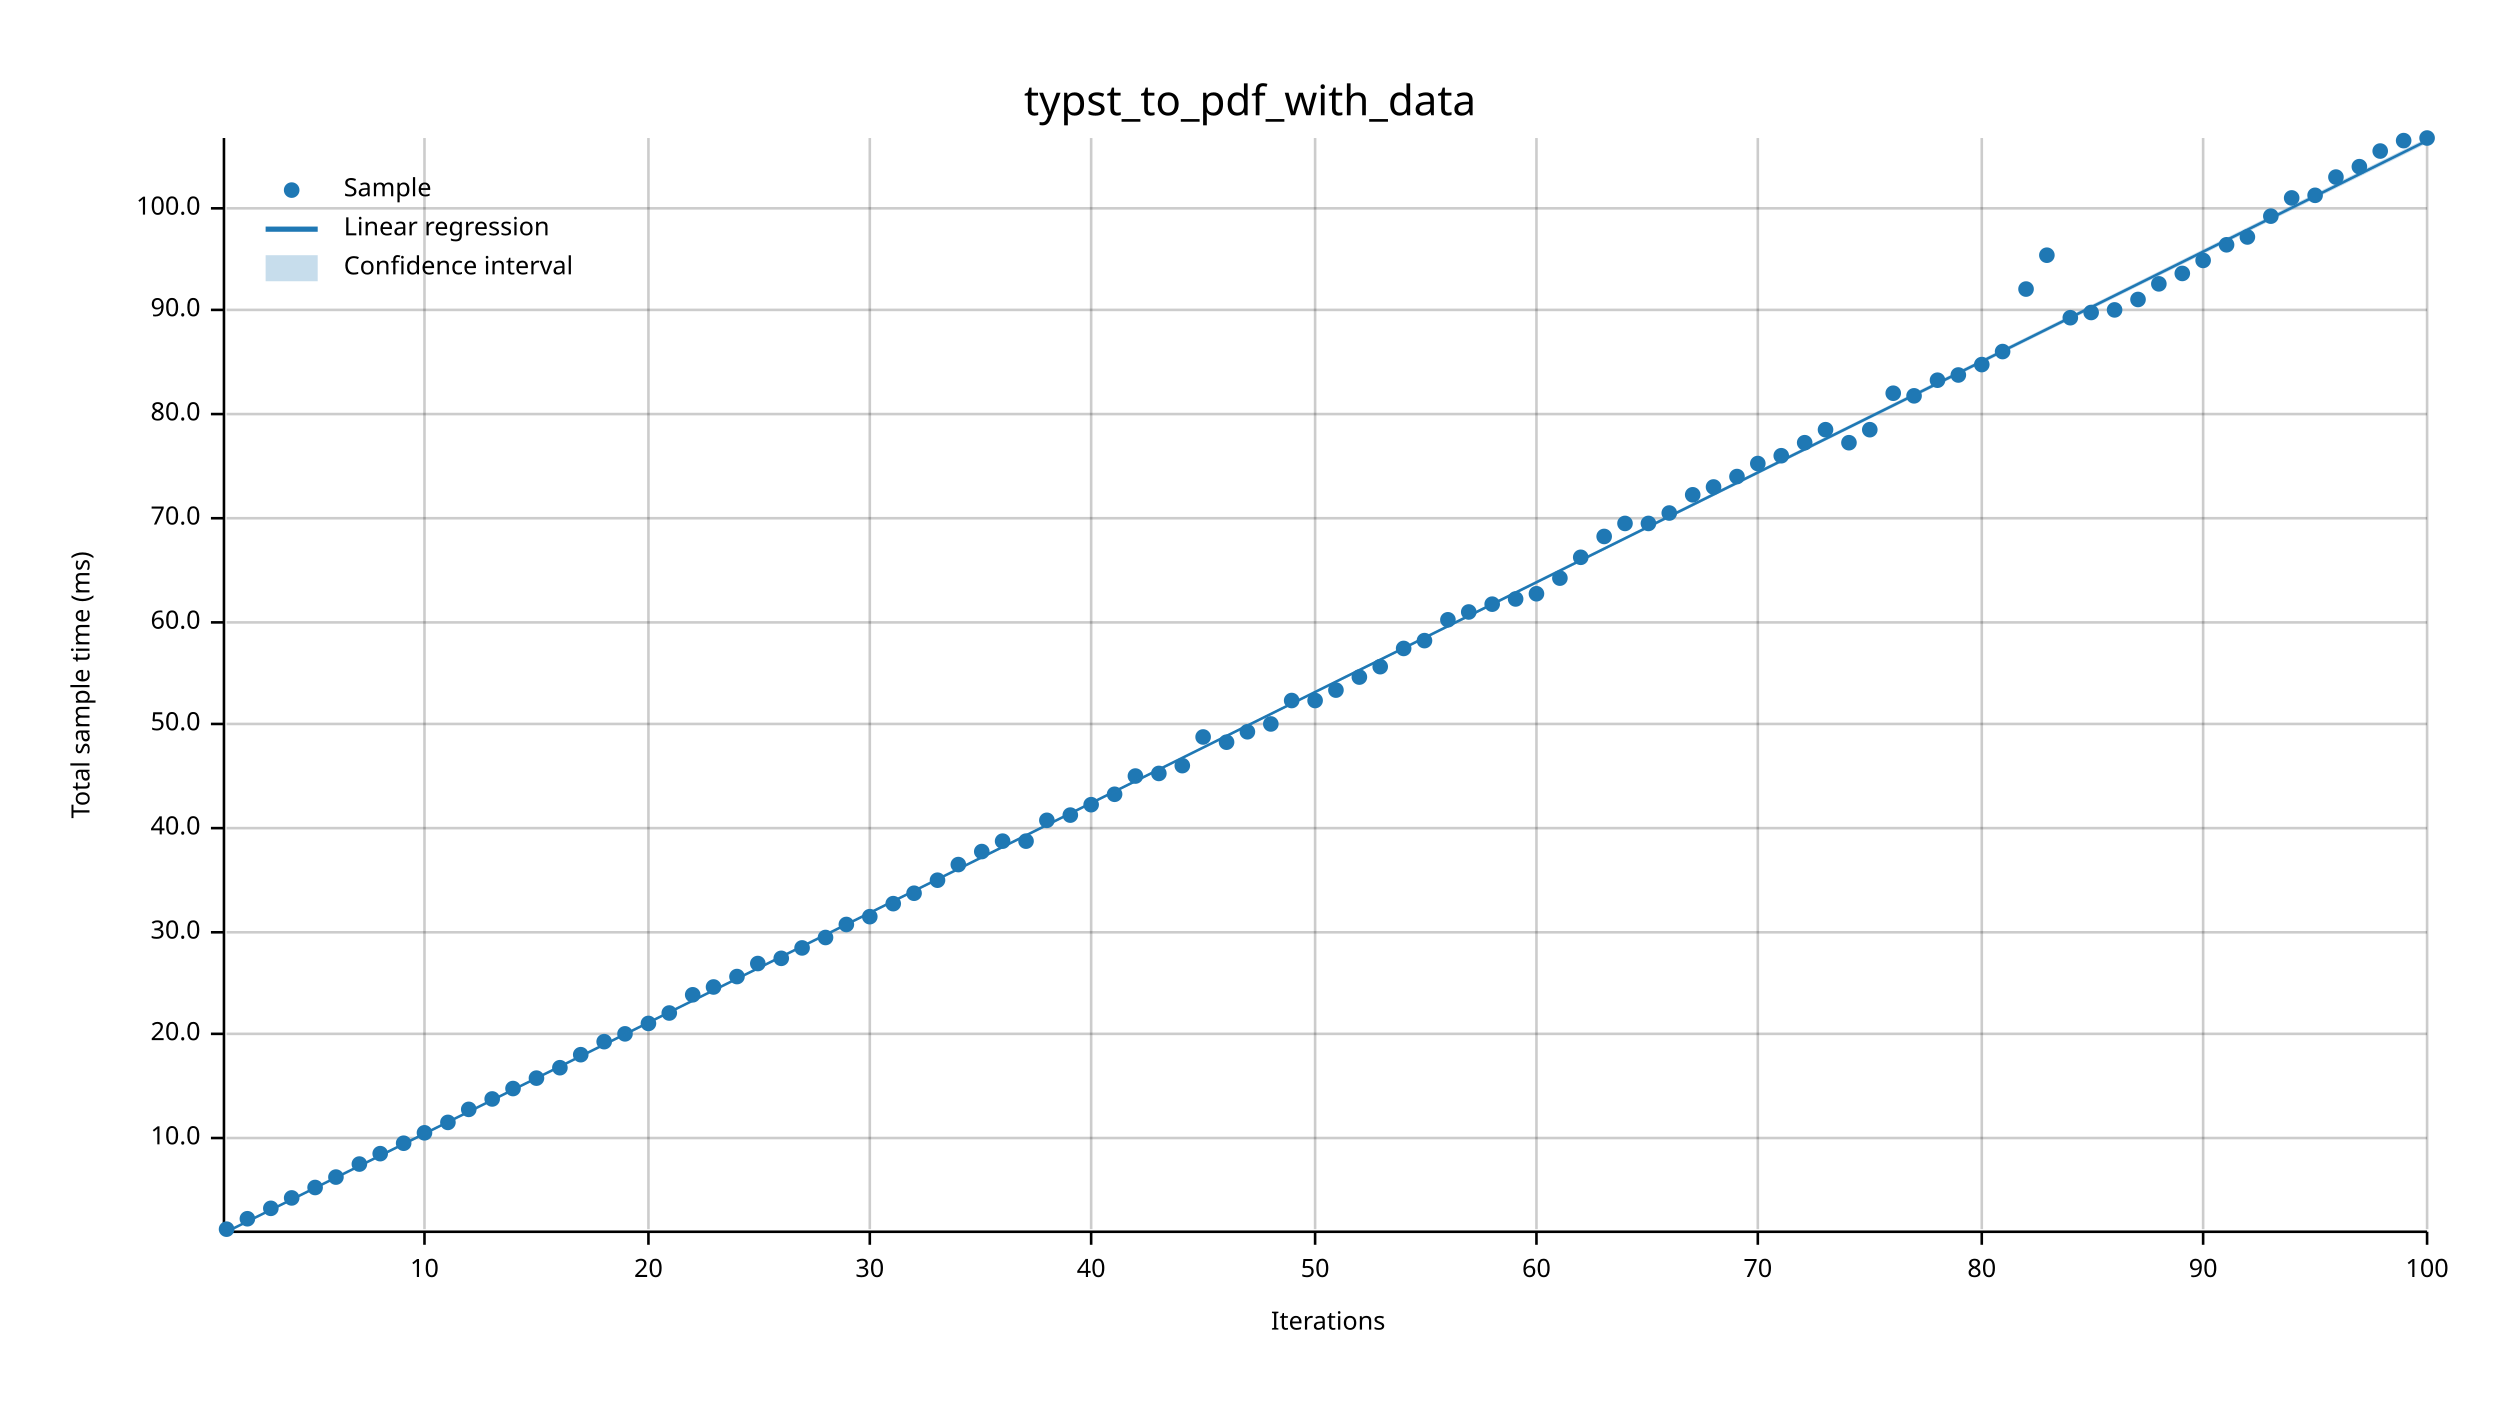
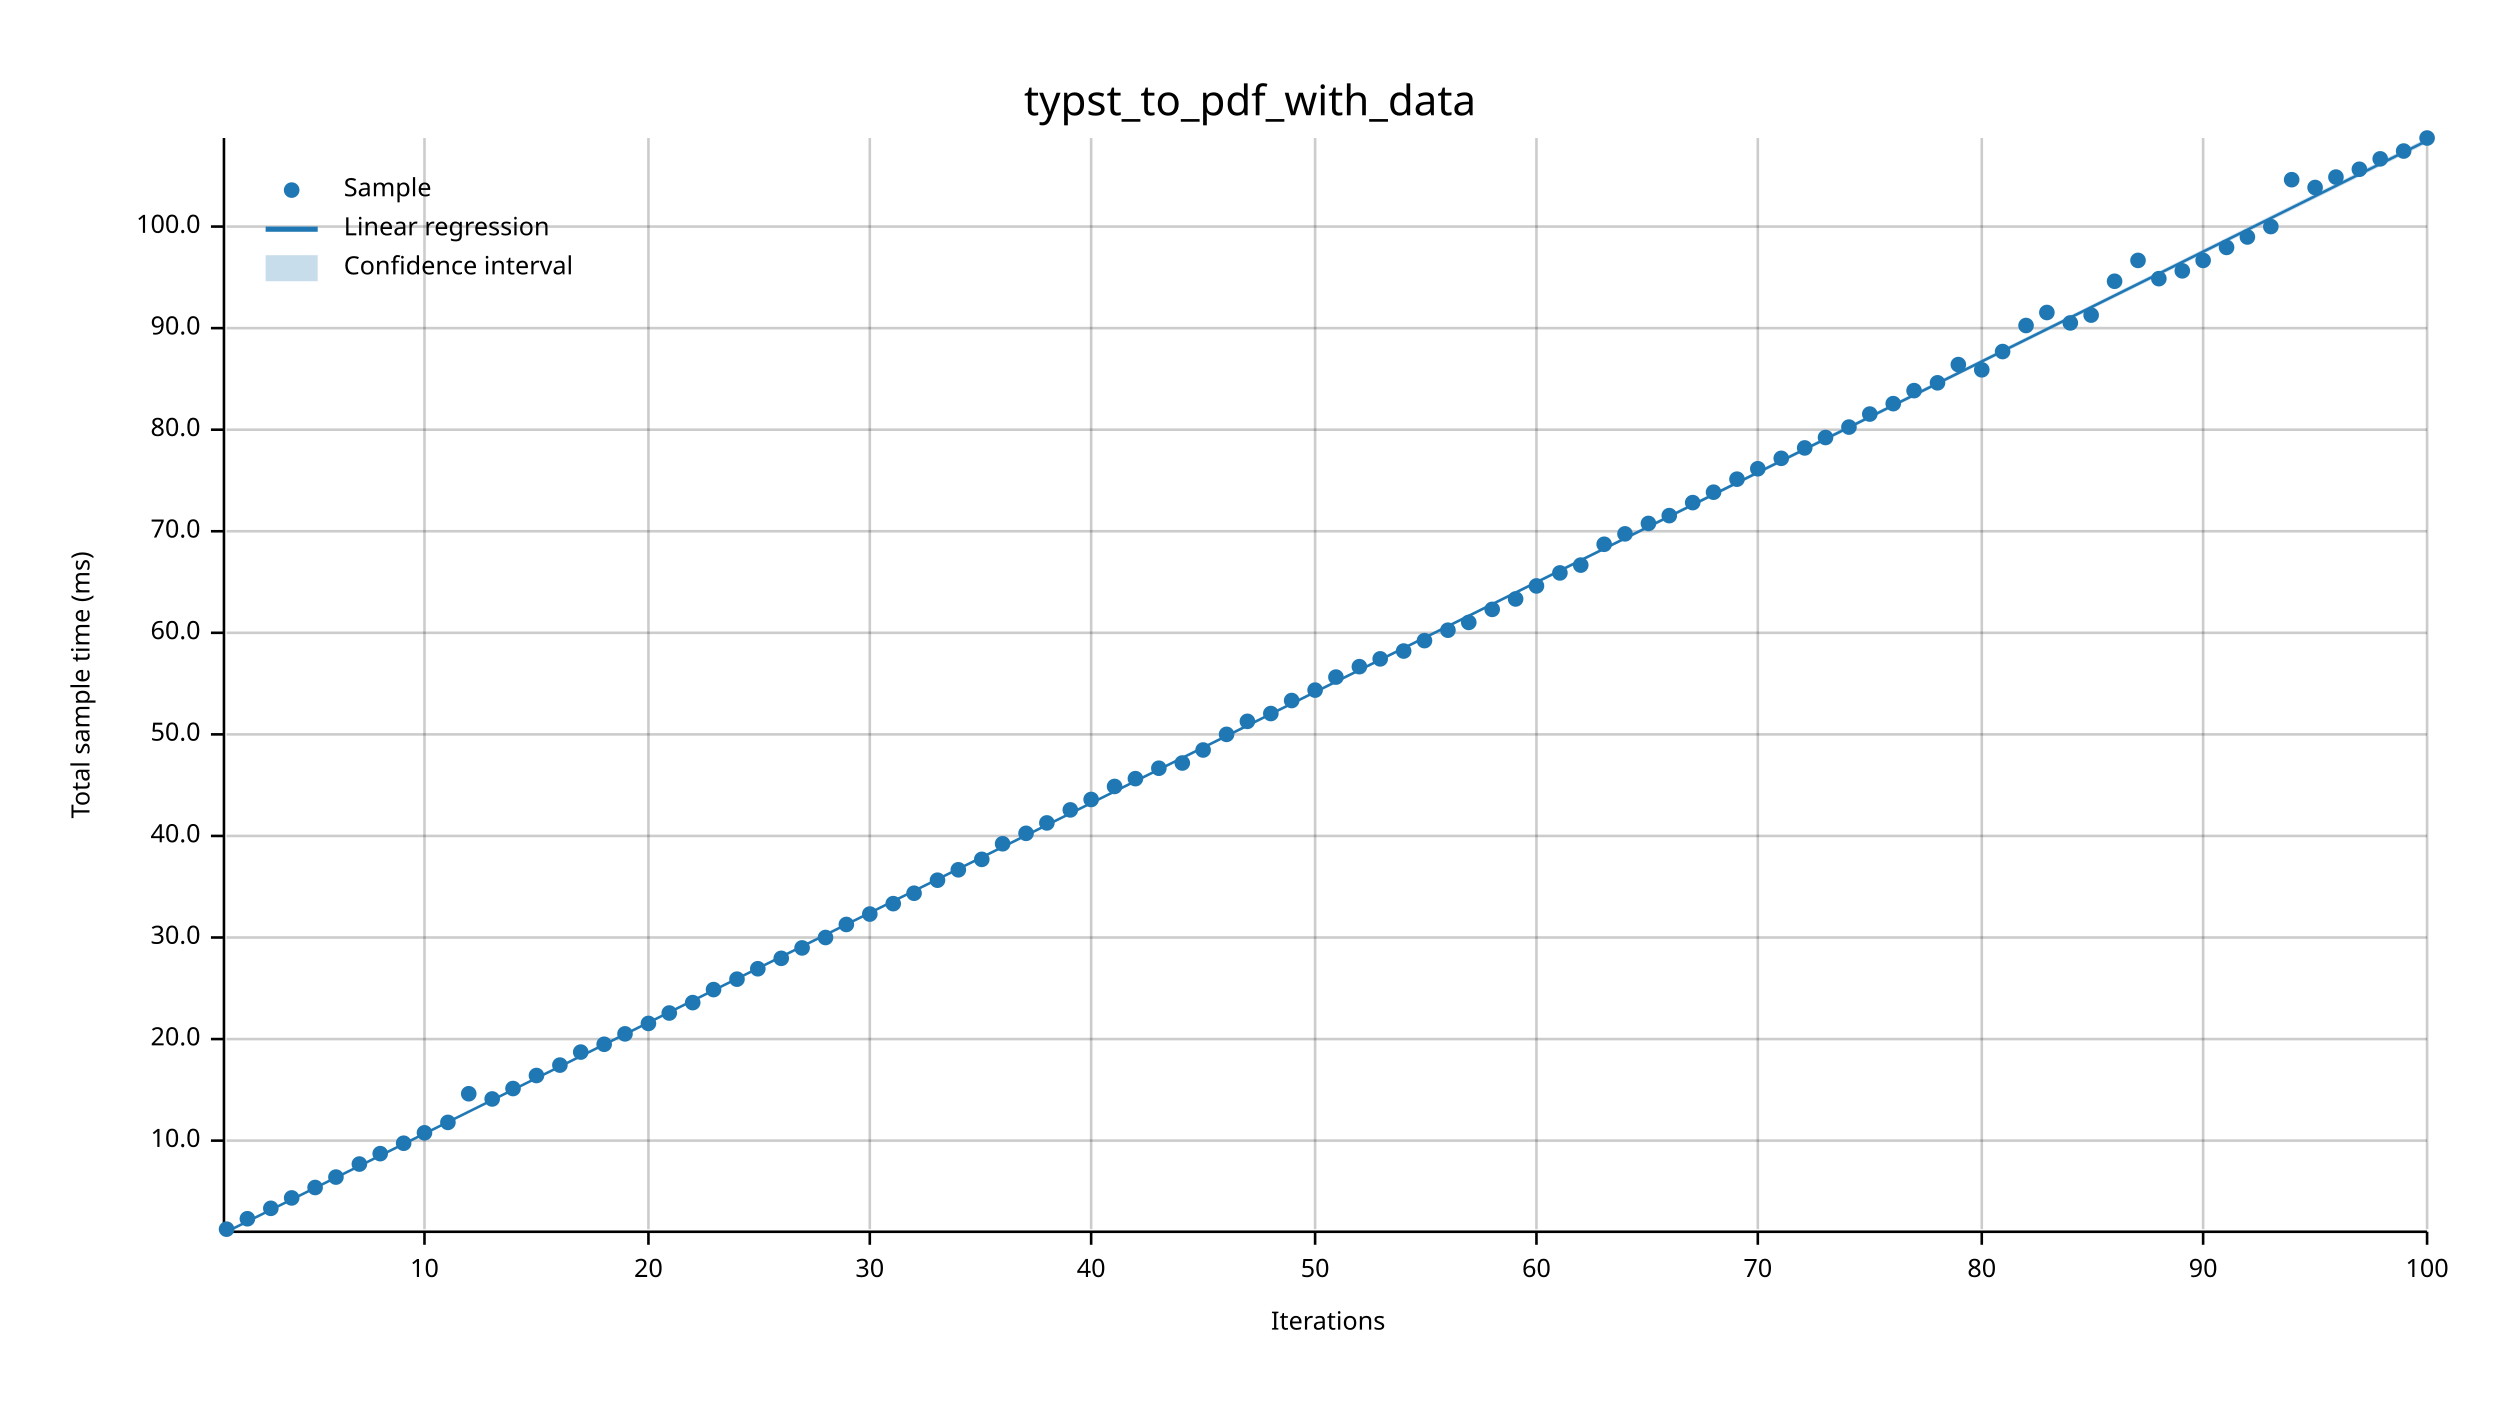
<svg xmlns="http://www.w3.org/2000/svg" width="960" height="540" viewBox="0 0 960 540">
  <text x="480" y="32" dy="0.76em" text-anchor="middle" font-family="sans-serif" font-size="16.129" opacity="1" fill="#000000">
typst_to_pdf_with_data
</text>
  <text x="27" y="263" dy="0.76em" text-anchor="middle" font-family="sans-serif" font-size="9.677" opacity="1" fill="#000000" transform="rotate(270, 27, 263)">
Total sample time (ms)
</text>
  <text x="510" y="513" dy="-0.5ex" text-anchor="middle" font-family="sans-serif" font-size="9.677" opacity="1" fill="#000000">
Iterations
</text>
  <line opacity="0.2" stroke="#000000" stroke-width="1" x1="163" y1="472" x2="163" y2="53" />
  <line opacity="0.2" stroke="#000000" stroke-width="1" x1="249" y1="472" x2="249" y2="53" />
  <line opacity="0.2" stroke="#000000" stroke-width="1" x1="334" y1="472" x2="334" y2="53" />
  <line opacity="0.2" stroke="#000000" stroke-width="1" x1="419" y1="472" x2="419" y2="53" />
  <line opacity="0.2" stroke="#000000" stroke-width="1" x1="505" y1="472" x2="505" y2="53" />
  <line opacity="0.2" stroke="#000000" stroke-width="1" x1="590" y1="472" x2="590" y2="53" />
  <line opacity="0.2" stroke="#000000" stroke-width="1" x1="675" y1="472" x2="675" y2="53" />
  <line opacity="0.2" stroke="#000000" stroke-width="1" x1="761" y1="472" x2="761" y2="53" />
  <line opacity="0.2" stroke="#000000" stroke-width="1" x1="846" y1="472" x2="846" y2="53" />
  <line opacity="0.2" stroke="#000000" stroke-width="1" x1="932" y1="472" x2="932" y2="53" />
-   <line opacity="0.2" stroke="#000000" stroke-width="1" x1="87" y1="437" x2="932" y2="437" />
-   <line opacity="0.2" stroke="#000000" stroke-width="1" x1="87" y1="397" x2="932" y2="397" />
-   <line opacity="0.2" stroke="#000000" stroke-width="1" x1="87" y1="358" x2="932" y2="358" />
-   <line opacity="0.2" stroke="#000000" stroke-width="1" x1="87" y1="318" x2="932" y2="318" />
-   <line opacity="0.2" stroke="#000000" stroke-width="1" x1="87" y1="278" x2="932" y2="278" />
-   <line opacity="0.2" stroke="#000000" stroke-width="1" x1="87" y1="239" x2="932" y2="239" />
-   <line opacity="0.2" stroke="#000000" stroke-width="1" x1="87" y1="199" x2="932" y2="199" />
-   <line opacity="0.2" stroke="#000000" stroke-width="1" x1="87" y1="159" x2="932" y2="159" />
-   <line opacity="0.2" stroke="#000000" stroke-width="1" x1="87" y1="119" x2="932" y2="119" />
-   <line opacity="0.2" stroke="#000000" stroke-width="1" x1="87" y1="80" x2="932" y2="80" />
+   <line opacity="0.2" stroke="#000000" stroke-width="1" x1="87" y1="438" x2="932" y2="438" />
+   <line opacity="0.2" stroke="#000000" stroke-width="1" x1="87" y1="399" x2="932" y2="399" />
+   <line opacity="0.2" stroke="#000000" stroke-width="1" x1="87" y1="360" x2="932" y2="360" />
+   <line opacity="0.2" stroke="#000000" stroke-width="1" x1="87" y1="321" x2="932" y2="321" />
+   <line opacity="0.2" stroke="#000000" stroke-width="1" x1="87" y1="282" x2="932" y2="282" />
+   <line opacity="0.2" stroke="#000000" stroke-width="1" x1="87" y1="243" x2="932" y2="243" />
+   <line opacity="0.2" stroke="#000000" stroke-width="1" x1="87" y1="204" x2="932" y2="204" />
+   <line opacity="0.2" stroke="#000000" stroke-width="1" x1="87" y1="165" x2="932" y2="165" />
+   <line opacity="0.2" stroke="#000000" stroke-width="1" x1="87" y1="126" x2="932" y2="126" />
+   <line opacity="0.2" stroke="#000000" stroke-width="1" x1="87" y1="87" x2="932" y2="87" />
  <polyline fill="none" opacity="1" stroke="#000000" stroke-width="1" points="86,53 86,472 " />
-   <text x="77" y="437" dy="0.5ex" text-anchor="end" font-family="sans-serif" font-size="9.677" opacity="1" fill="#000000">
+   <text x="77" y="438" dy="0.5ex" text-anchor="end" font-family="sans-serif" font-size="9.677" opacity="1" fill="#000000">
10.0
</text>
-   <polyline fill="none" opacity="1" stroke="#000000" stroke-width="1" points="81,437 86,437 " />
-   <text x="77" y="397" dy="0.5ex" text-anchor="end" font-family="sans-serif" font-size="9.677" opacity="1" fill="#000000">
+   <polyline fill="none" opacity="1" stroke="#000000" stroke-width="1" points="81,438 86,438 " />
+   <text x="77" y="399" dy="0.5ex" text-anchor="end" font-family="sans-serif" font-size="9.677" opacity="1" fill="#000000">
20.0
</text>
-   <polyline fill="none" opacity="1" stroke="#000000" stroke-width="1" points="81,397 86,397 " />
-   <text x="77" y="358" dy="0.5ex" text-anchor="end" font-family="sans-serif" font-size="9.677" opacity="1" fill="#000000">
+   <polyline fill="none" opacity="1" stroke="#000000" stroke-width="1" points="81,399 86,399 " />
+   <text x="77" y="360" dy="0.5ex" text-anchor="end" font-family="sans-serif" font-size="9.677" opacity="1" fill="#000000">
30.0
</text>
-   <polyline fill="none" opacity="1" stroke="#000000" stroke-width="1" points="81,358 86,358 " />
-   <text x="77" y="318" dy="0.5ex" text-anchor="end" font-family="sans-serif" font-size="9.677" opacity="1" fill="#000000">
+   <polyline fill="none" opacity="1" stroke="#000000" stroke-width="1" points="81,360 86,360 " />
+   <text x="77" y="321" dy="0.5ex" text-anchor="end" font-family="sans-serif" font-size="9.677" opacity="1" fill="#000000">
40.0
</text>
-   <polyline fill="none" opacity="1" stroke="#000000" stroke-width="1" points="81,318 86,318 " />
-   <text x="77" y="278" dy="0.5ex" text-anchor="end" font-family="sans-serif" font-size="9.677" opacity="1" fill="#000000">
+   <polyline fill="none" opacity="1" stroke="#000000" stroke-width="1" points="81,321 86,321 " />
+   <text x="77" y="282" dy="0.5ex" text-anchor="end" font-family="sans-serif" font-size="9.677" opacity="1" fill="#000000">
50.0
</text>
-   <polyline fill="none" opacity="1" stroke="#000000" stroke-width="1" points="81,278 86,278 " />
-   <text x="77" y="239" dy="0.5ex" text-anchor="end" font-family="sans-serif" font-size="9.677" opacity="1" fill="#000000">
+   <polyline fill="none" opacity="1" stroke="#000000" stroke-width="1" points="81,282 86,282 " />
+   <text x="77" y="243" dy="0.5ex" text-anchor="end" font-family="sans-serif" font-size="9.677" opacity="1" fill="#000000">
60.0
</text>
-   <polyline fill="none" opacity="1" stroke="#000000" stroke-width="1" points="81,239 86,239 " />
-   <text x="77" y="199" dy="0.5ex" text-anchor="end" font-family="sans-serif" font-size="9.677" opacity="1" fill="#000000">
+   <polyline fill="none" opacity="1" stroke="#000000" stroke-width="1" points="81,243 86,243 " />
+   <text x="77" y="204" dy="0.5ex" text-anchor="end" font-family="sans-serif" font-size="9.677" opacity="1" fill="#000000">
70.0
</text>
-   <polyline fill="none" opacity="1" stroke="#000000" stroke-width="1" points="81,199 86,199 " />
-   <text x="77" y="159" dy="0.5ex" text-anchor="end" font-family="sans-serif" font-size="9.677" opacity="1" fill="#000000">
+   <polyline fill="none" opacity="1" stroke="#000000" stroke-width="1" points="81,204 86,204 " />
+   <text x="77" y="165" dy="0.5ex" text-anchor="end" font-family="sans-serif" font-size="9.677" opacity="1" fill="#000000">
80.0
</text>
-   <polyline fill="none" opacity="1" stroke="#000000" stroke-width="1" points="81,159 86,159 " />
-   <text x="77" y="119" dy="0.5ex" text-anchor="end" font-family="sans-serif" font-size="9.677" opacity="1" fill="#000000">
+   <polyline fill="none" opacity="1" stroke="#000000" stroke-width="1" points="81,165 86,165 " />
+   <text x="77" y="126" dy="0.5ex" text-anchor="end" font-family="sans-serif" font-size="9.677" opacity="1" fill="#000000">
90.0
</text>
-   <polyline fill="none" opacity="1" stroke="#000000" stroke-width="1" points="81,119 86,119 " />
-   <text x="77" y="80" dy="0.5ex" text-anchor="end" font-family="sans-serif" font-size="9.677" opacity="1" fill="#000000">
+   <polyline fill="none" opacity="1" stroke="#000000" stroke-width="1" points="81,126 86,126 " />
+   <text x="77" y="87" dy="0.5ex" text-anchor="end" font-family="sans-serif" font-size="9.677" opacity="1" fill="#000000">
100.0
</text>
-   <polyline fill="none" opacity="1" stroke="#000000" stroke-width="1" points="81,80 86,80 " />
+   <polyline fill="none" opacity="1" stroke="#000000" stroke-width="1" points="81,87 86,87 " />
  <polyline fill="none" opacity="1" stroke="#000000" stroke-width="1" points="87,473 932,473 " />
  <text x="163" y="483" dy="0.76em" text-anchor="middle" font-family="sans-serif" font-size="9.677" opacity="1" fill="#000000">
10
</text>
  <polyline fill="none" opacity="1" stroke="#000000" stroke-width="1" points="163,473 163,478 " />
  <text x="249" y="483" dy="0.76em" text-anchor="middle" font-family="sans-serif" font-size="9.677" opacity="1" fill="#000000">
20
</text>
  <polyline fill="none" opacity="1" stroke="#000000" stroke-width="1" points="249,473 249,478 " />
  <text x="334" y="483" dy="0.76em" text-anchor="middle" font-family="sans-serif" font-size="9.677" opacity="1" fill="#000000">
30
</text>
  <polyline fill="none" opacity="1" stroke="#000000" stroke-width="1" points="334,473 334,478 " />
  <text x="419" y="483" dy="0.76em" text-anchor="middle" font-family="sans-serif" font-size="9.677" opacity="1" fill="#000000">
40
</text>
  <polyline fill="none" opacity="1" stroke="#000000" stroke-width="1" points="419,473 419,478 " />
  <text x="505" y="483" dy="0.76em" text-anchor="middle" font-family="sans-serif" font-size="9.677" opacity="1" fill="#000000">
50
</text>
  <polyline fill="none" opacity="1" stroke="#000000" stroke-width="1" points="505,473 505,478 " />
  <text x="590" y="483" dy="0.76em" text-anchor="middle" font-family="sans-serif" font-size="9.677" opacity="1" fill="#000000">
60
</text>
  <polyline fill="none" opacity="1" stroke="#000000" stroke-width="1" points="590,473 590,478 " />
  <text x="675" y="483" dy="0.76em" text-anchor="middle" font-family="sans-serif" font-size="9.677" opacity="1" fill="#000000">
70
</text>
  <polyline fill="none" opacity="1" stroke="#000000" stroke-width="1" points="675,473 675,478 " />
  <text x="761" y="483" dy="0.76em" text-anchor="middle" font-family="sans-serif" font-size="9.677" opacity="1" fill="#000000">
80
</text>
  <polyline fill="none" opacity="1" stroke="#000000" stroke-width="1" points="761,473 761,478 " />
  <text x="846" y="483" dy="0.76em" text-anchor="middle" font-family="sans-serif" font-size="9.677" opacity="1" fill="#000000">
90
</text>
  <polyline fill="none" opacity="1" stroke="#000000" stroke-width="1" points="846,473 846,478 " />
  <text x="932" y="483" dy="0.76em" text-anchor="middle" font-family="sans-serif" font-size="9.677" opacity="1" fill="#000000">
100
</text>
  <polyline fill="none" opacity="1" stroke="#000000" stroke-width="1" points="932,473 932,478 " />
  <circle cx="87" cy="472" r="3" opacity="1" fill="#1F78B4" stroke="none" stroke-width="1" />
  <circle cx="95" cy="468" r="3" opacity="1" fill="#1F78B4" stroke="none" stroke-width="1" />
  <circle cx="104" cy="464" r="3" opacity="1" fill="#1F78B4" stroke="none" stroke-width="1" />
  <circle cx="112" cy="460" r="3" opacity="1" fill="#1F78B4" stroke="none" stroke-width="1" />
  <circle cx="121" cy="456" r="3" opacity="1" fill="#1F78B4" stroke="none" stroke-width="1" />
  <circle cx="129" cy="452" r="3" opacity="1" fill="#1F78B4" stroke="none" stroke-width="1" />
  <circle cx="138" cy="447" r="3" opacity="1" fill="#1F78B4" stroke="none" stroke-width="1" />
  <circle cx="146" cy="443" r="3" opacity="1" fill="#1F78B4" stroke="none" stroke-width="1" />
  <circle cx="155" cy="439" r="3" opacity="1" fill="#1F78B4" stroke="none" stroke-width="1" />
  <circle cx="163" cy="435" r="3" opacity="1" fill="#1F78B4" stroke="none" stroke-width="1" />
  <circle cx="172" cy="431" r="3" opacity="1" fill="#1F78B4" stroke="none" stroke-width="1" />
-   <circle cx="180" cy="426" r="3" opacity="1" fill="#1F78B4" stroke="none" stroke-width="1" />
+   <circle cx="180" cy="420" r="3" opacity="1" fill="#1F78B4" stroke="none" stroke-width="1" />
  <circle cx="189" cy="422" r="3" opacity="1" fill="#1F78B4" stroke="none" stroke-width="1" />
  <circle cx="197" cy="418" r="3" opacity="1" fill="#1F78B4" stroke="none" stroke-width="1" />
-   <circle cx="206" cy="414" r="3" opacity="1" fill="#1F78B4" stroke="none" stroke-width="1" />
-   <circle cx="215" cy="410" r="3" opacity="1" fill="#1F78B4" stroke="none" stroke-width="1" />
-   <circle cx="223" cy="405" r="3" opacity="1" fill="#1F78B4" stroke="none" stroke-width="1" />
-   <circle cx="232" cy="400" r="3" opacity="1" fill="#1F78B4" stroke="none" stroke-width="1" />
+   <circle cx="206" cy="413" r="3" opacity="1" fill="#1F78B4" stroke="none" stroke-width="1" />
+   <circle cx="215" cy="409" r="3" opacity="1" fill="#1F78B4" stroke="none" stroke-width="1" />
+   <circle cx="223" cy="404" r="3" opacity="1" fill="#1F78B4" stroke="none" stroke-width="1" />
+   <circle cx="232" cy="401" r="3" opacity="1" fill="#1F78B4" stroke="none" stroke-width="1" />
  <circle cx="240" cy="397" r="3" opacity="1" fill="#1F78B4" stroke="none" stroke-width="1" />
  <circle cx="249" cy="393" r="3" opacity="1" fill="#1F78B4" stroke="none" stroke-width="1" />
  <circle cx="257" cy="389" r="3" opacity="1" fill="#1F78B4" stroke="none" stroke-width="1" />
-   <circle cx="266" cy="382" r="3" opacity="1" fill="#1F78B4" stroke="none" stroke-width="1" />
-   <circle cx="274" cy="379" r="3" opacity="1" fill="#1F78B4" stroke="none" stroke-width="1" />
-   <circle cx="283" cy="375" r="3" opacity="1" fill="#1F78B4" stroke="none" stroke-width="1" />
-   <circle cx="291" cy="370" r="3" opacity="1" fill="#1F78B4" stroke="none" stroke-width="1" />
+   <circle cx="266" cy="385" r="3" opacity="1" fill="#1F78B4" stroke="none" stroke-width="1" />
+   <circle cx="274" cy="380" r="3" opacity="1" fill="#1F78B4" stroke="none" stroke-width="1" />
+   <circle cx="283" cy="376" r="3" opacity="1" fill="#1F78B4" stroke="none" stroke-width="1" />
+   <circle cx="291" cy="372" r="3" opacity="1" fill="#1F78B4" stroke="none" stroke-width="1" />
  <circle cx="300" cy="368" r="3" opacity="1" fill="#1F78B4" stroke="none" stroke-width="1" />
  <circle cx="308" cy="364" r="3" opacity="1" fill="#1F78B4" stroke="none" stroke-width="1" />
  <circle cx="317" cy="360" r="3" opacity="1" fill="#1F78B4" stroke="none" stroke-width="1" />
  <circle cx="325" cy="355" r="3" opacity="1" fill="#1F78B4" stroke="none" stroke-width="1" />
-   <circle cx="334" cy="352" r="3" opacity="1" fill="#1F78B4" stroke="none" stroke-width="1" />
+   <circle cx="334" cy="351" r="3" opacity="1" fill="#1F78B4" stroke="none" stroke-width="1" />
  <circle cx="343" cy="347" r="3" opacity="1" fill="#1F78B4" stroke="none" stroke-width="1" />
  <circle cx="351" cy="343" r="3" opacity="1" fill="#1F78B4" stroke="none" stroke-width="1" />
  <circle cx="360" cy="338" r="3" opacity="1" fill="#1F78B4" stroke="none" stroke-width="1" />
-   <circle cx="368" cy="332" r="3" opacity="1" fill="#1F78B4" stroke="none" stroke-width="1" />
-   <circle cx="377" cy="327" r="3" opacity="1" fill="#1F78B4" stroke="none" stroke-width="1" />
-   <circle cx="385" cy="323" r="3" opacity="1" fill="#1F78B4" stroke="none" stroke-width="1" />
-   <circle cx="394" cy="323" r="3" opacity="1" fill="#1F78B4" stroke="none" stroke-width="1" />
-   <circle cx="402" cy="315" r="3" opacity="1" fill="#1F78B4" stroke="none" stroke-width="1" />
-   <circle cx="411" cy="313" r="3" opacity="1" fill="#1F78B4" stroke="none" stroke-width="1" />
-   <circle cx="419" cy="309" r="3" opacity="1" fill="#1F78B4" stroke="none" stroke-width="1" />
-   <circle cx="428" cy="305" r="3" opacity="1" fill="#1F78B4" stroke="none" stroke-width="1" />
-   <circle cx="436" cy="298" r="3" opacity="1" fill="#1F78B4" stroke="none" stroke-width="1" />
-   <circle cx="445" cy="297" r="3" opacity="1" fill="#1F78B4" stroke="none" stroke-width="1" />
-   <circle cx="454" cy="294" r="3" opacity="1" fill="#1F78B4" stroke="none" stroke-width="1" />
-   <circle cx="462" cy="283" r="3" opacity="1" fill="#1F78B4" stroke="none" stroke-width="1" />
-   <circle cx="471" cy="285" r="3" opacity="1" fill="#1F78B4" stroke="none" stroke-width="1" />
-   <circle cx="479" cy="281" r="3" opacity="1" fill="#1F78B4" stroke="none" stroke-width="1" />
-   <circle cx="488" cy="278" r="3" opacity="1" fill="#1F78B4" stroke="none" stroke-width="1" />
+   <circle cx="368" cy="334" r="3" opacity="1" fill="#1F78B4" stroke="none" stroke-width="1" />
+   <circle cx="377" cy="330" r="3" opacity="1" fill="#1F78B4" stroke="none" stroke-width="1" />
+   <circle cx="385" cy="324" r="3" opacity="1" fill="#1F78B4" stroke="none" stroke-width="1" />
+   <circle cx="394" cy="320" r="3" opacity="1" fill="#1F78B4" stroke="none" stroke-width="1" />
+   <circle cx="402" cy="316" r="3" opacity="1" fill="#1F78B4" stroke="none" stroke-width="1" />
+   <circle cx="411" cy="311" r="3" opacity="1" fill="#1F78B4" stroke="none" stroke-width="1" />
+   <circle cx="419" cy="307" r="3" opacity="1" fill="#1F78B4" stroke="none" stroke-width="1" />
+   <circle cx="428" cy="302" r="3" opacity="1" fill="#1F78B4" stroke="none" stroke-width="1" />
+   <circle cx="436" cy="299" r="3" opacity="1" fill="#1F78B4" stroke="none" stroke-width="1" />
+   <circle cx="445" cy="295" r="3" opacity="1" fill="#1F78B4" stroke="none" stroke-width="1" />
+   <circle cx="454" cy="293" r="3" opacity="1" fill="#1F78B4" stroke="none" stroke-width="1" />
+   <circle cx="462" cy="288" r="3" opacity="1" fill="#1F78B4" stroke="none" stroke-width="1" />
+   <circle cx="471" cy="282" r="3" opacity="1" fill="#1F78B4" stroke="none" stroke-width="1" />
+   <circle cx="479" cy="277" r="3" opacity="1" fill="#1F78B4" stroke="none" stroke-width="1" />
+   <circle cx="488" cy="274" r="3" opacity="1" fill="#1F78B4" stroke="none" stroke-width="1" />
  <circle cx="496" cy="269" r="3" opacity="1" fill="#1F78B4" stroke="none" stroke-width="1" />
-   <circle cx="505" cy="269" r="3" opacity="1" fill="#1F78B4" stroke="none" stroke-width="1" />
-   <circle cx="513" cy="265" r="3" opacity="1" fill="#1F78B4" stroke="none" stroke-width="1" />
-   <circle cx="522" cy="260" r="3" opacity="1" fill="#1F78B4" stroke="none" stroke-width="1" />
-   <circle cx="530" cy="256" r="3" opacity="1" fill="#1F78B4" stroke="none" stroke-width="1" />
-   <circle cx="539" cy="249" r="3" opacity="1" fill="#1F78B4" stroke="none" stroke-width="1" />
+   <circle cx="505" cy="265" r="3" opacity="1" fill="#1F78B4" stroke="none" stroke-width="1" />
+   <circle cx="513" cy="260" r="3" opacity="1" fill="#1F78B4" stroke="none" stroke-width="1" />
+   <circle cx="522" cy="256" r="3" opacity="1" fill="#1F78B4" stroke="none" stroke-width="1" />
+   <circle cx="530" cy="253" r="3" opacity="1" fill="#1F78B4" stroke="none" stroke-width="1" />
+   <circle cx="539" cy="250" r="3" opacity="1" fill="#1F78B4" stroke="none" stroke-width="1" />
  <circle cx="547" cy="246" r="3" opacity="1" fill="#1F78B4" stroke="none" stroke-width="1" />
-   <circle cx="556" cy="238" r="3" opacity="1" fill="#1F78B4" stroke="none" stroke-width="1" />
-   <circle cx="564" cy="235" r="3" opacity="1" fill="#1F78B4" stroke="none" stroke-width="1" />
-   <circle cx="573" cy="232" r="3" opacity="1" fill="#1F78B4" stroke="none" stroke-width="1" />
+   <circle cx="556" cy="242" r="3" opacity="1" fill="#1F78B4" stroke="none" stroke-width="1" />
+   <circle cx="564" cy="239" r="3" opacity="1" fill="#1F78B4" stroke="none" stroke-width="1" />
+   <circle cx="573" cy="234" r="3" opacity="1" fill="#1F78B4" stroke="none" stroke-width="1" />
  <circle cx="582" cy="230" r="3" opacity="1" fill="#1F78B4" stroke="none" stroke-width="1" />
-   <circle cx="590" cy="228" r="3" opacity="1" fill="#1F78B4" stroke="none" stroke-width="1" />
-   <circle cx="599" cy="222" r="3" opacity="1" fill="#1F78B4" stroke="none" stroke-width="1" />
-   <circle cx="607" cy="214" r="3" opacity="1" fill="#1F78B4" stroke="none" stroke-width="1" />
-   <circle cx="616" cy="206" r="3" opacity="1" fill="#1F78B4" stroke="none" stroke-width="1" />
-   <circle cx="624" cy="201" r="3" opacity="1" fill="#1F78B4" stroke="none" stroke-width="1" />
+   <circle cx="590" cy="225" r="3" opacity="1" fill="#1F78B4" stroke="none" stroke-width="1" />
+   <circle cx="599" cy="220" r="3" opacity="1" fill="#1F78B4" stroke="none" stroke-width="1" />
+   <circle cx="607" cy="217" r="3" opacity="1" fill="#1F78B4" stroke="none" stroke-width="1" />
+   <circle cx="616" cy="209" r="3" opacity="1" fill="#1F78B4" stroke="none" stroke-width="1" />
+   <circle cx="624" cy="205" r="3" opacity="1" fill="#1F78B4" stroke="none" stroke-width="1" />
  <circle cx="633" cy="201" r="3" opacity="1" fill="#1F78B4" stroke="none" stroke-width="1" />
-   <circle cx="641" cy="197" r="3" opacity="1" fill="#1F78B4" stroke="none" stroke-width="1" />
-   <circle cx="650" cy="190" r="3" opacity="1" fill="#1F78B4" stroke="none" stroke-width="1" />
-   <circle cx="658" cy="187" r="3" opacity="1" fill="#1F78B4" stroke="none" stroke-width="1" />
-   <circle cx="667" cy="183" r="3" opacity="1" fill="#1F78B4" stroke="none" stroke-width="1" />
-   <circle cx="675" cy="178" r="3" opacity="1" fill="#1F78B4" stroke="none" stroke-width="1" />
-   <circle cx="684" cy="175" r="3" opacity="1" fill="#1F78B4" stroke="none" stroke-width="1" />
-   <circle cx="693" cy="170" r="3" opacity="1" fill="#1F78B4" stroke="none" stroke-width="1" />
-   <circle cx="701" cy="165" r="3" opacity="1" fill="#1F78B4" stroke="none" stroke-width="1" />
-   <circle cx="710" cy="170" r="3" opacity="1" fill="#1F78B4" stroke="none" stroke-width="1" />
-   <circle cx="718" cy="165" r="3" opacity="1" fill="#1F78B4" stroke="none" stroke-width="1" />
-   <circle cx="727" cy="151" r="3" opacity="1" fill="#1F78B4" stroke="none" stroke-width="1" />
-   <circle cx="735" cy="152" r="3" opacity="1" fill="#1F78B4" stroke="none" stroke-width="1" />
-   <circle cx="744" cy="146" r="3" opacity="1" fill="#1F78B4" stroke="none" stroke-width="1" />
-   <circle cx="752" cy="144" r="3" opacity="1" fill="#1F78B4" stroke="none" stroke-width="1" />
-   <circle cx="761" cy="140" r="3" opacity="1" fill="#1F78B4" stroke="none" stroke-width="1" />
+   <circle cx="641" cy="198" r="3" opacity="1" fill="#1F78B4" stroke="none" stroke-width="1" />
+   <circle cx="650" cy="193" r="3" opacity="1" fill="#1F78B4" stroke="none" stroke-width="1" />
+   <circle cx="658" cy="189" r="3" opacity="1" fill="#1F78B4" stroke="none" stroke-width="1" />
+   <circle cx="667" cy="184" r="3" opacity="1" fill="#1F78B4" stroke="none" stroke-width="1" />
+   <circle cx="675" cy="180" r="3" opacity="1" fill="#1F78B4" stroke="none" stroke-width="1" />
+   <circle cx="684" cy="176" r="3" opacity="1" fill="#1F78B4" stroke="none" stroke-width="1" />
+   <circle cx="693" cy="172" r="3" opacity="1" fill="#1F78B4" stroke="none" stroke-width="1" />
+   <circle cx="701" cy="168" r="3" opacity="1" fill="#1F78B4" stroke="none" stroke-width="1" />
+   <circle cx="710" cy="164" r="3" opacity="1" fill="#1F78B4" stroke="none" stroke-width="1" />
+   <circle cx="718" cy="159" r="3" opacity="1" fill="#1F78B4" stroke="none" stroke-width="1" />
+   <circle cx="727" cy="155" r="3" opacity="1" fill="#1F78B4" stroke="none" stroke-width="1" />
+   <circle cx="735" cy="150" r="3" opacity="1" fill="#1F78B4" stroke="none" stroke-width="1" />
+   <circle cx="744" cy="147" r="3" opacity="1" fill="#1F78B4" stroke="none" stroke-width="1" />
+   <circle cx="752" cy="140" r="3" opacity="1" fill="#1F78B4" stroke="none" stroke-width="1" />
+   <circle cx="761" cy="142" r="3" opacity="1" fill="#1F78B4" stroke="none" stroke-width="1" />
  <circle cx="769" cy="135" r="3" opacity="1" fill="#1F78B4" stroke="none" stroke-width="1" />
-   <circle cx="778" cy="111" r="3" opacity="1" fill="#1F78B4" stroke="none" stroke-width="1" />
-   <circle cx="786" cy="98" r="3" opacity="1" fill="#1F78B4" stroke="none" stroke-width="1" />
-   <circle cx="795" cy="122" r="3" opacity="1" fill="#1F78B4" stroke="none" stroke-width="1" />
-   <circle cx="803" cy="120" r="3" opacity="1" fill="#1F78B4" stroke="none" stroke-width="1" />
-   <circle cx="812" cy="119" r="3" opacity="1" fill="#1F78B4" stroke="none" stroke-width="1" />
-   <circle cx="821" cy="115" r="3" opacity="1" fill="#1F78B4" stroke="none" stroke-width="1" />
-   <circle cx="829" cy="109" r="3" opacity="1" fill="#1F78B4" stroke="none" stroke-width="1" />
-   <circle cx="838" cy="105" r="3" opacity="1" fill="#1F78B4" stroke="none" stroke-width="1" />
+   <circle cx="778" cy="125" r="3" opacity="1" fill="#1F78B4" stroke="none" stroke-width="1" />
+   <circle cx="786" cy="120" r="3" opacity="1" fill="#1F78B4" stroke="none" stroke-width="1" />
+   <circle cx="795" cy="124" r="3" opacity="1" fill="#1F78B4" stroke="none" stroke-width="1" />
+   <circle cx="803" cy="121" r="3" opacity="1" fill="#1F78B4" stroke="none" stroke-width="1" />
+   <circle cx="812" cy="108" r="3" opacity="1" fill="#1F78B4" stroke="none" stroke-width="1" />
+   <circle cx="821" cy="100" r="3" opacity="1" fill="#1F78B4" stroke="none" stroke-width="1" />
+   <circle cx="829" cy="107" r="3" opacity="1" fill="#1F78B4" stroke="none" stroke-width="1" />
+   <circle cx="838" cy="104" r="3" opacity="1" fill="#1F78B4" stroke="none" stroke-width="1" />
  <circle cx="846" cy="100" r="3" opacity="1" fill="#1F78B4" stroke="none" stroke-width="1" />
-   <circle cx="855" cy="94" r="3" opacity="1" fill="#1F78B4" stroke="none" stroke-width="1" />
+   <circle cx="855" cy="95" r="3" opacity="1" fill="#1F78B4" stroke="none" stroke-width="1" />
  <circle cx="863" cy="91" r="3" opacity="1" fill="#1F78B4" stroke="none" stroke-width="1" />
-   <circle cx="872" cy="83" r="3" opacity="1" fill="#1F78B4" stroke="none" stroke-width="1" />
-   <circle cx="880" cy="76" r="3" opacity="1" fill="#1F78B4" stroke="none" stroke-width="1" />
-   <circle cx="889" cy="75" r="3" opacity="1" fill="#1F78B4" stroke="none" stroke-width="1" />
+   <circle cx="872" cy="87" r="3" opacity="1" fill="#1F78B4" stroke="none" stroke-width="1" />
+   <circle cx="880" cy="69" r="3" opacity="1" fill="#1F78B4" stroke="none" stroke-width="1" />
+   <circle cx="889" cy="72" r="3" opacity="1" fill="#1F78B4" stroke="none" stroke-width="1" />
  <circle cx="897" cy="68" r="3" opacity="1" fill="#1F78B4" stroke="none" stroke-width="1" />
-   <circle cx="906" cy="64" r="3" opacity="1" fill="#1F78B4" stroke="none" stroke-width="1" />
-   <circle cx="914" cy="58" r="3" opacity="1" fill="#1F78B4" stroke="none" stroke-width="1" />
-   <circle cx="923" cy="54" r="3" opacity="1" fill="#1F78B4" stroke="none" stroke-width="1" />
+   <circle cx="906" cy="65" r="3" opacity="1" fill="#1F78B4" stroke="none" stroke-width="1" />
+   <circle cx="914" cy="61" r="3" opacity="1" fill="#1F78B4" stroke="none" stroke-width="1" />
+   <circle cx="923" cy="58" r="3" opacity="1" fill="#1F78B4" stroke="none" stroke-width="1" />
  <circle cx="932" cy="53" r="3" opacity="1" fill="#1F78B4" stroke="none" stroke-width="1" />
  <polyline fill="none" opacity="1" stroke="#1F78B4" stroke-width="1" points="87,473 932,54 " />
  <polygon opacity="0.25" fill="#1F78B4" points="87,473 932,55 932,53 " />
  <text x="132" y="68" dy="0.76em" text-anchor="start" font-family="sans-serif" font-size="9.677" opacity="1" fill="#000000">
Sample
</text>
  <text x="132" y="83" dy="0.76em" text-anchor="start" font-family="sans-serif" font-size="9.677" opacity="1" fill="#000000">
Linear regression
</text>
  <text x="132" y="98" dy="0.76em" text-anchor="start" font-family="sans-serif" font-size="9.677" opacity="1" fill="#000000">
Confidence interval
</text>
  <circle cx="112" cy="73" r="3" opacity="1" fill="#1F78B4" stroke="none" stroke-width="1" />
  <polyline fill="none" opacity="1" stroke="#1F78B4" stroke-width="2" points="102,88 122,88 " />
  <rect x="102" y="98" width="20" height="10" opacity="0.25" fill="#1F78B4" stroke="none" />
</svg>
